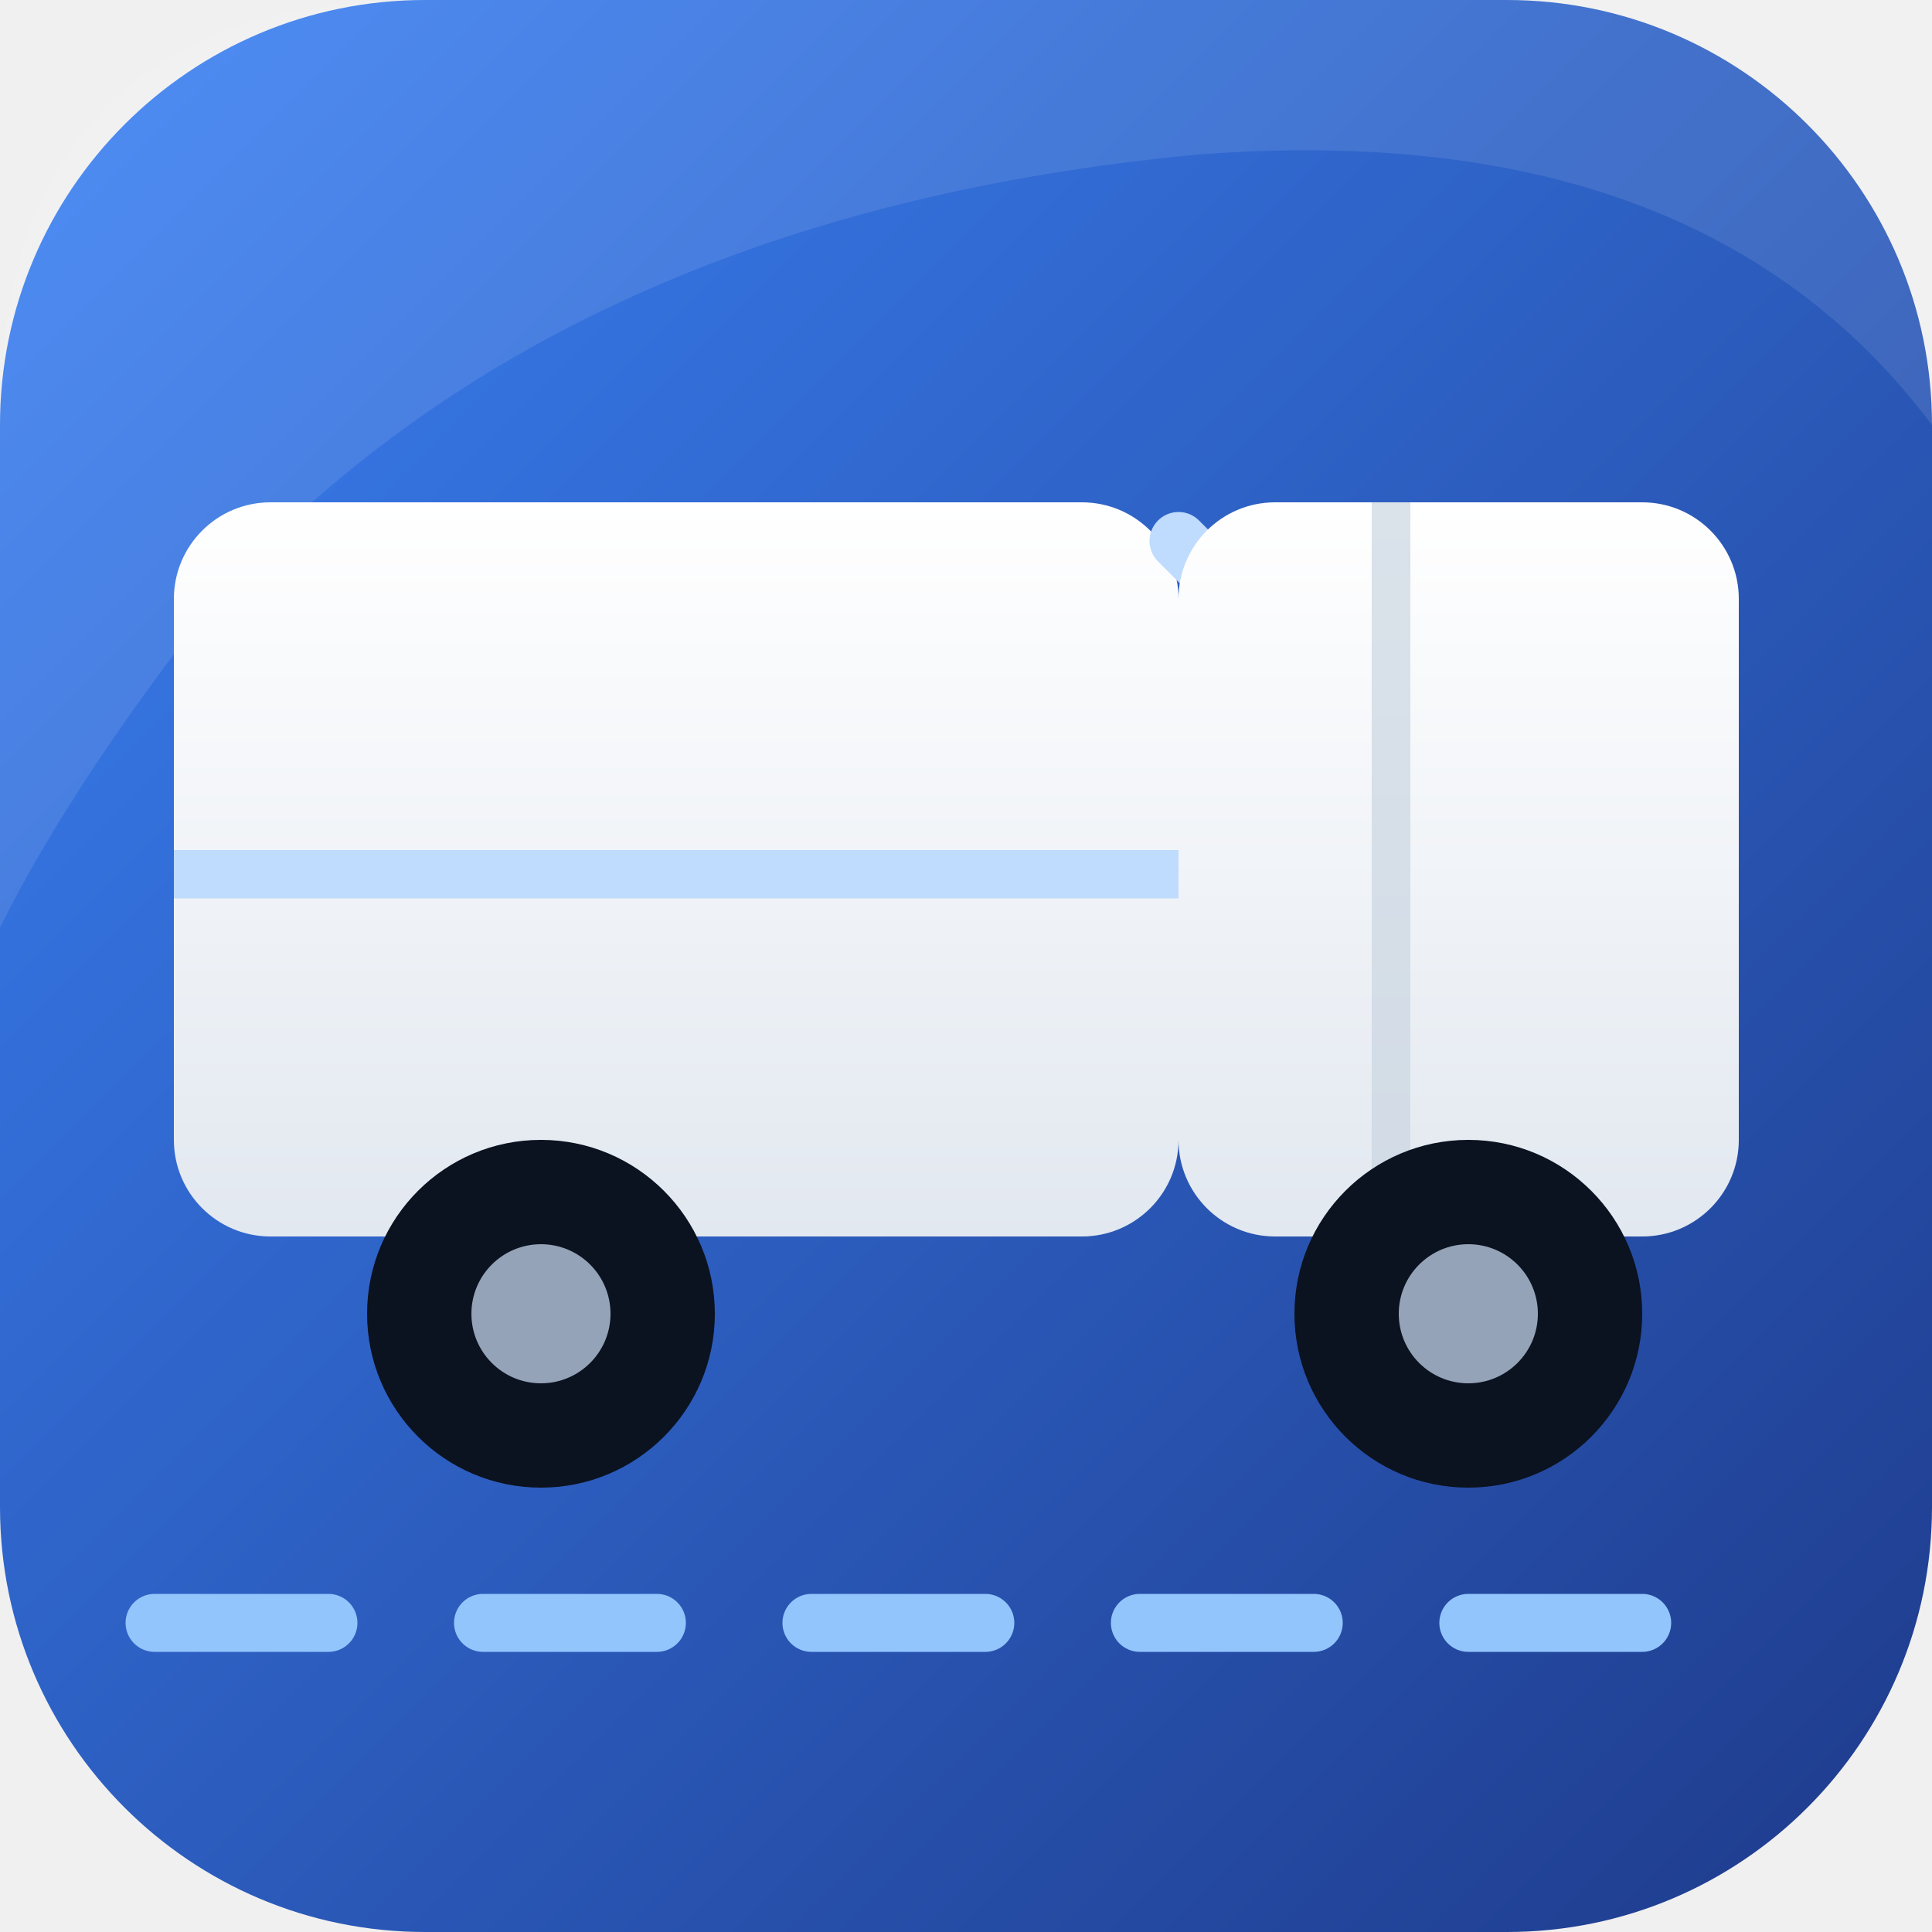
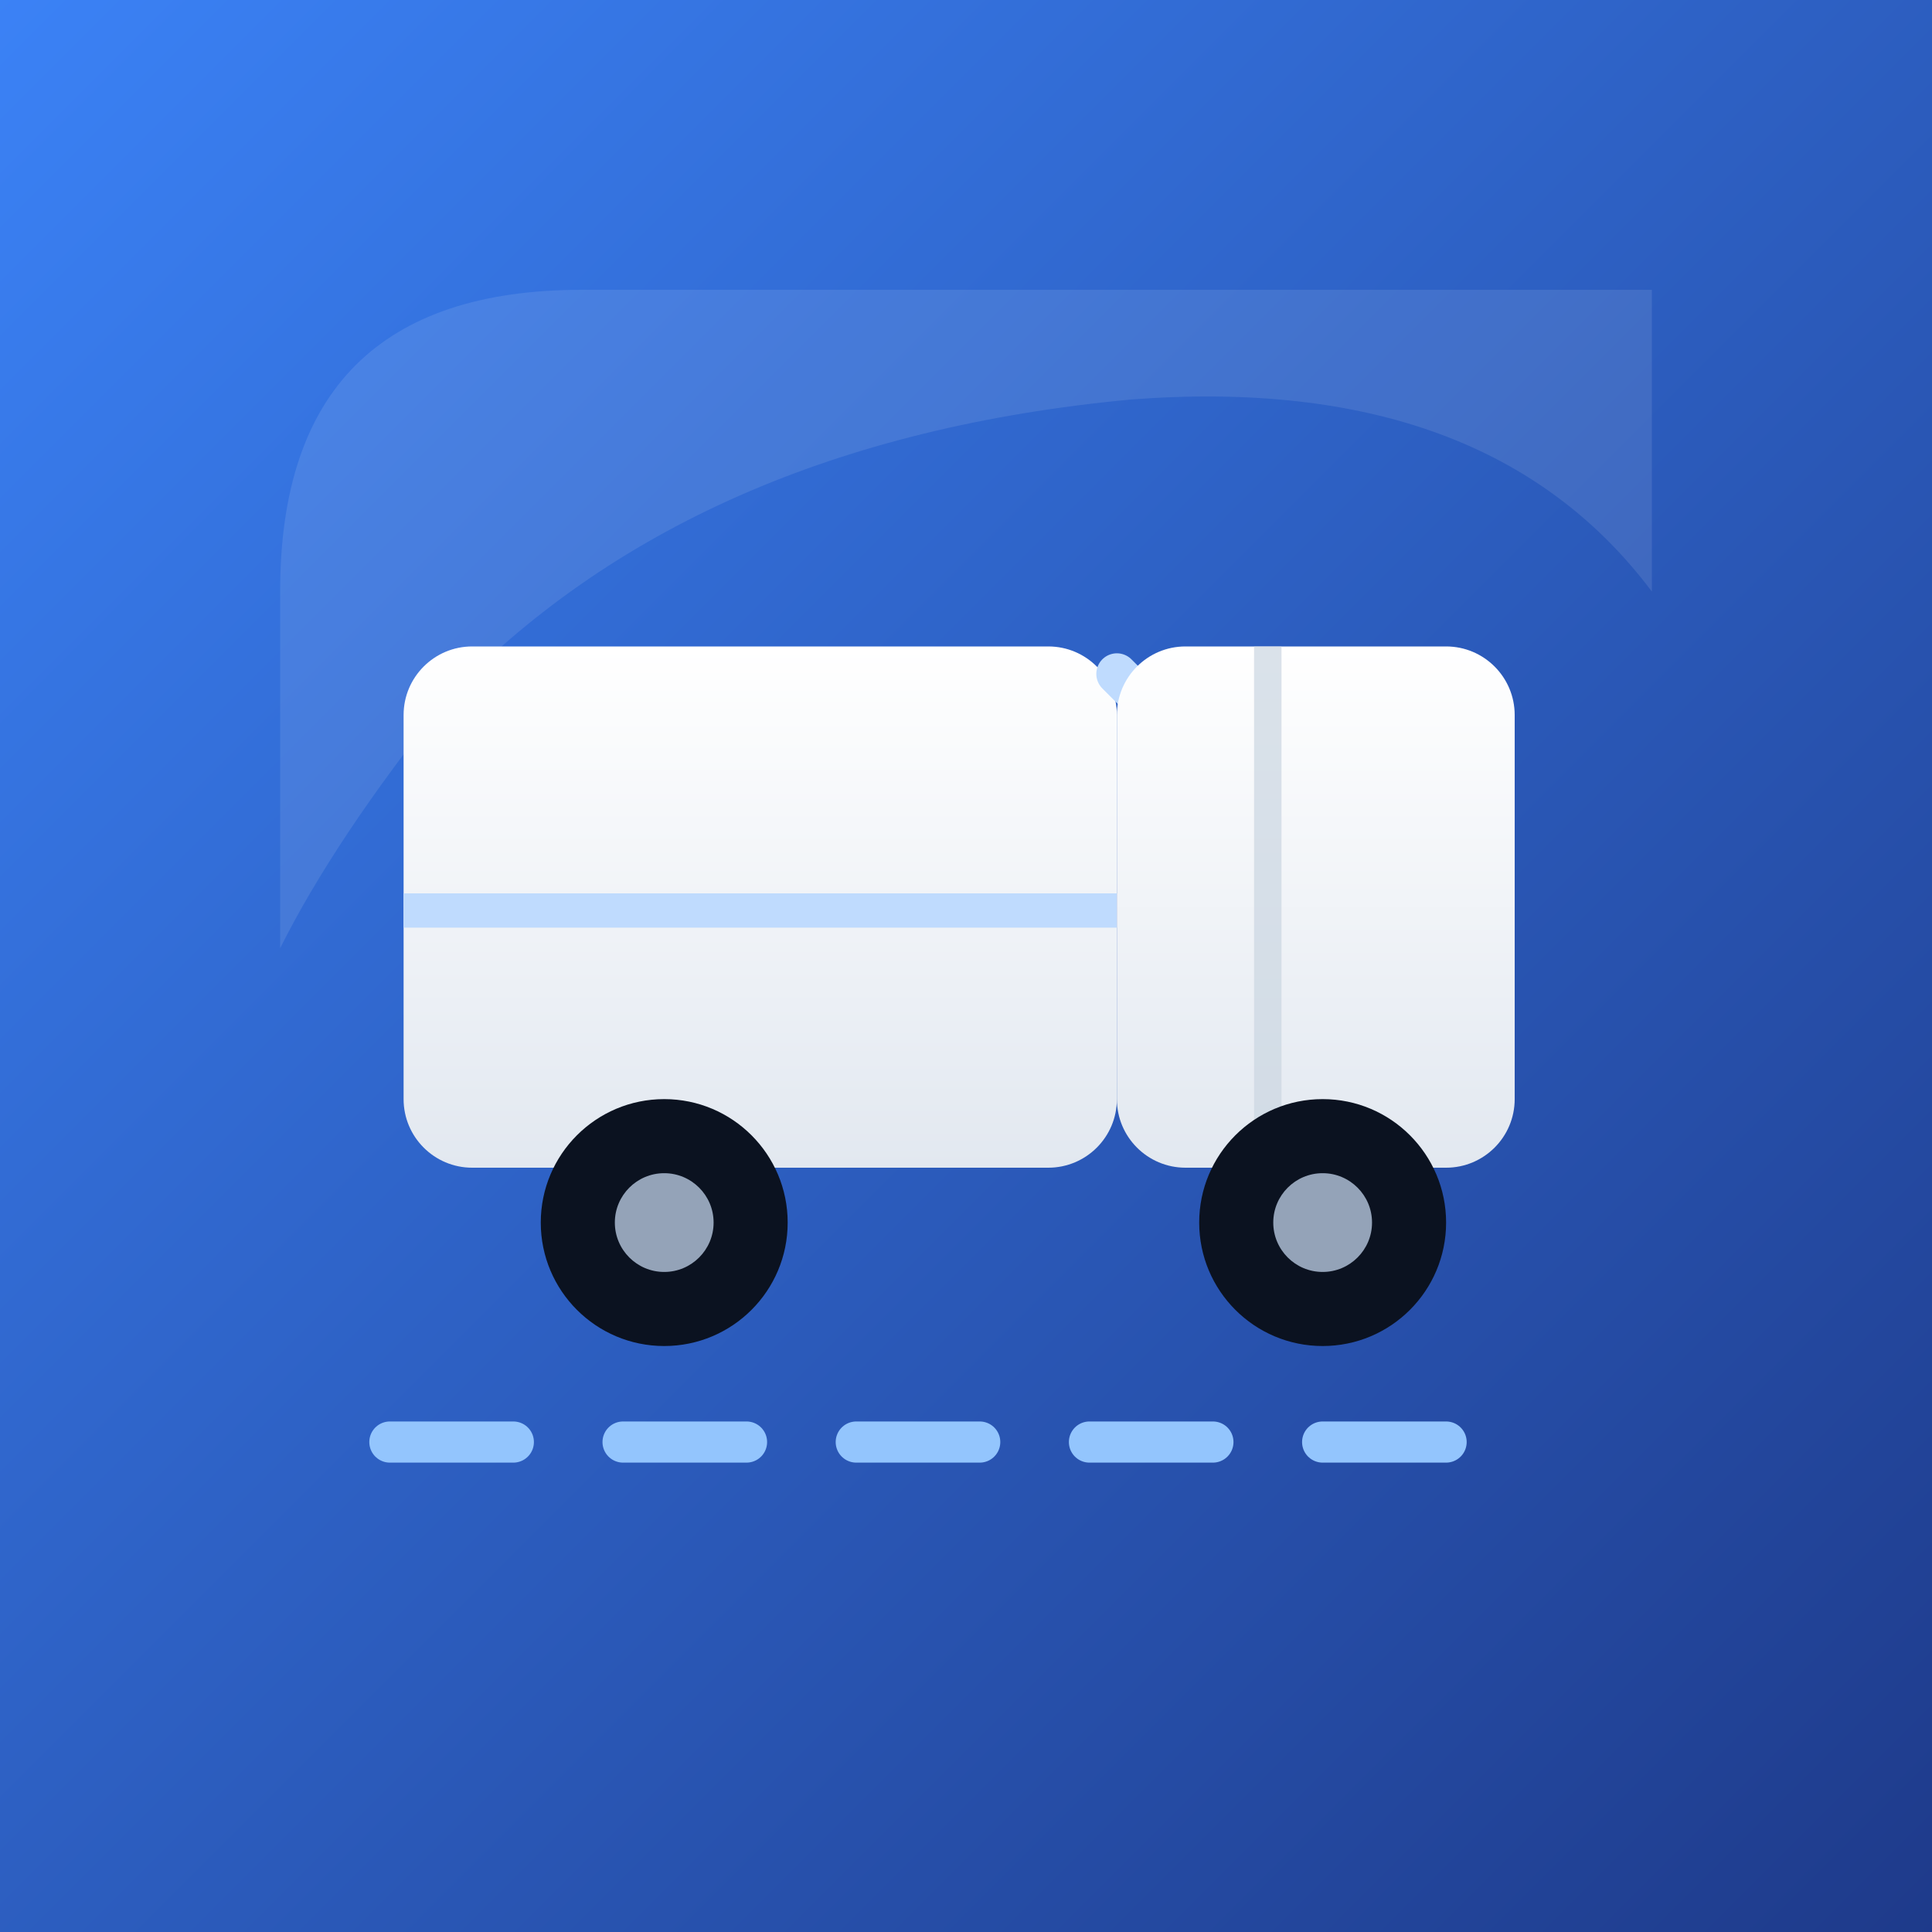
<svg xmlns="http://www.w3.org/2000/svg" viewBox="0 0 100 100">
  <defs>
    <linearGradient id="bg" x1="0" y1="0" x2="1" y2="1">
      <stop offset="0" stop-color="#3b82f6" />
      <stop offset="1" stop-color="#1e3a8a" />
    </linearGradient>
    <linearGradient id="cab" x1="0" y1="0" x2="0" y2="1">
      <stop offset="0" stop-color="#ffffff" />
      <stop offset="1" stop-color="#e2e8f0" />
    </linearGradient>
  </defs>
-   <rect x="0" y="0" width="100" height="100" rx="22" fill="url(#bg)" />
-   <path d="M0 22 Q0 0 22 0 H100 L100 22 Q88 6 62 8 Q30 11 12 30 Q4 40 0 48 Z" fill="#ffffff" opacity="0.10" />
-   <path d="M60 34 L78 46 Q80 48 79 51 L76 56 L60 56 Z" fill="#ffffff" opacity="0.14" />
-   <g>
+   <rect x="0" y="0" width="100" height="100" fill="url(#bg)" />
+   <g transform="translate(14.5 15) scale(0.71)">
+     <path d="M0 22 Q0 0 22 0 H100 L100 22 Q88 6 62 8 Q30 11 12 30 Q4 40 0 48 Z" fill="#ffffff" opacity="0.10" />
    <rect x="9" y="26" width="52" height="38" rx="5" fill="url(#cab)" />
    <rect x="9" y="44" width="52" height="2.5" fill="#bfdbfe" />
    <path d="M61 28 L73 40" stroke="#bfdbfe" stroke-width="3" stroke-linecap="round" />
    <rect x="61" y="26" width="29" height="38" rx="5" fill="url(#cab)" />
    <path d="M72 26 V64" stroke="#cbd5e1" stroke-width="2" opacity="0.7" />
+     <circle cx="28" cy="68" r="9" fill="#0b1220" />
+     <circle cx="28" cy="68" r="3.6" fill="#94a3b8" />
+     <circle cx="76" cy="68" r="9" fill="#0b1220" />
+     <circle cx="76" cy="68" r="3.6" fill="#94a3b8" />
+     <path d="M8 84 H92" stroke="#93c5fd" stroke-width="3" stroke-linecap="round" stroke-dasharray="9 8" />
  </g>
-   <circle cx="28" cy="68" r="9" fill="#0b1220" />
-   <circle cx="28" cy="68" r="3.6" fill="#94a3b8" />
-   <circle cx="76" cy="68" r="9" fill="#0b1220" />
-   <circle cx="76" cy="68" r="3.6" fill="#94a3b8" />
-   <path d="M8 84 H92" stroke="#93c5fd" stroke-width="3" stroke-linecap="round" stroke-dasharray="9 8" />
</svg>
